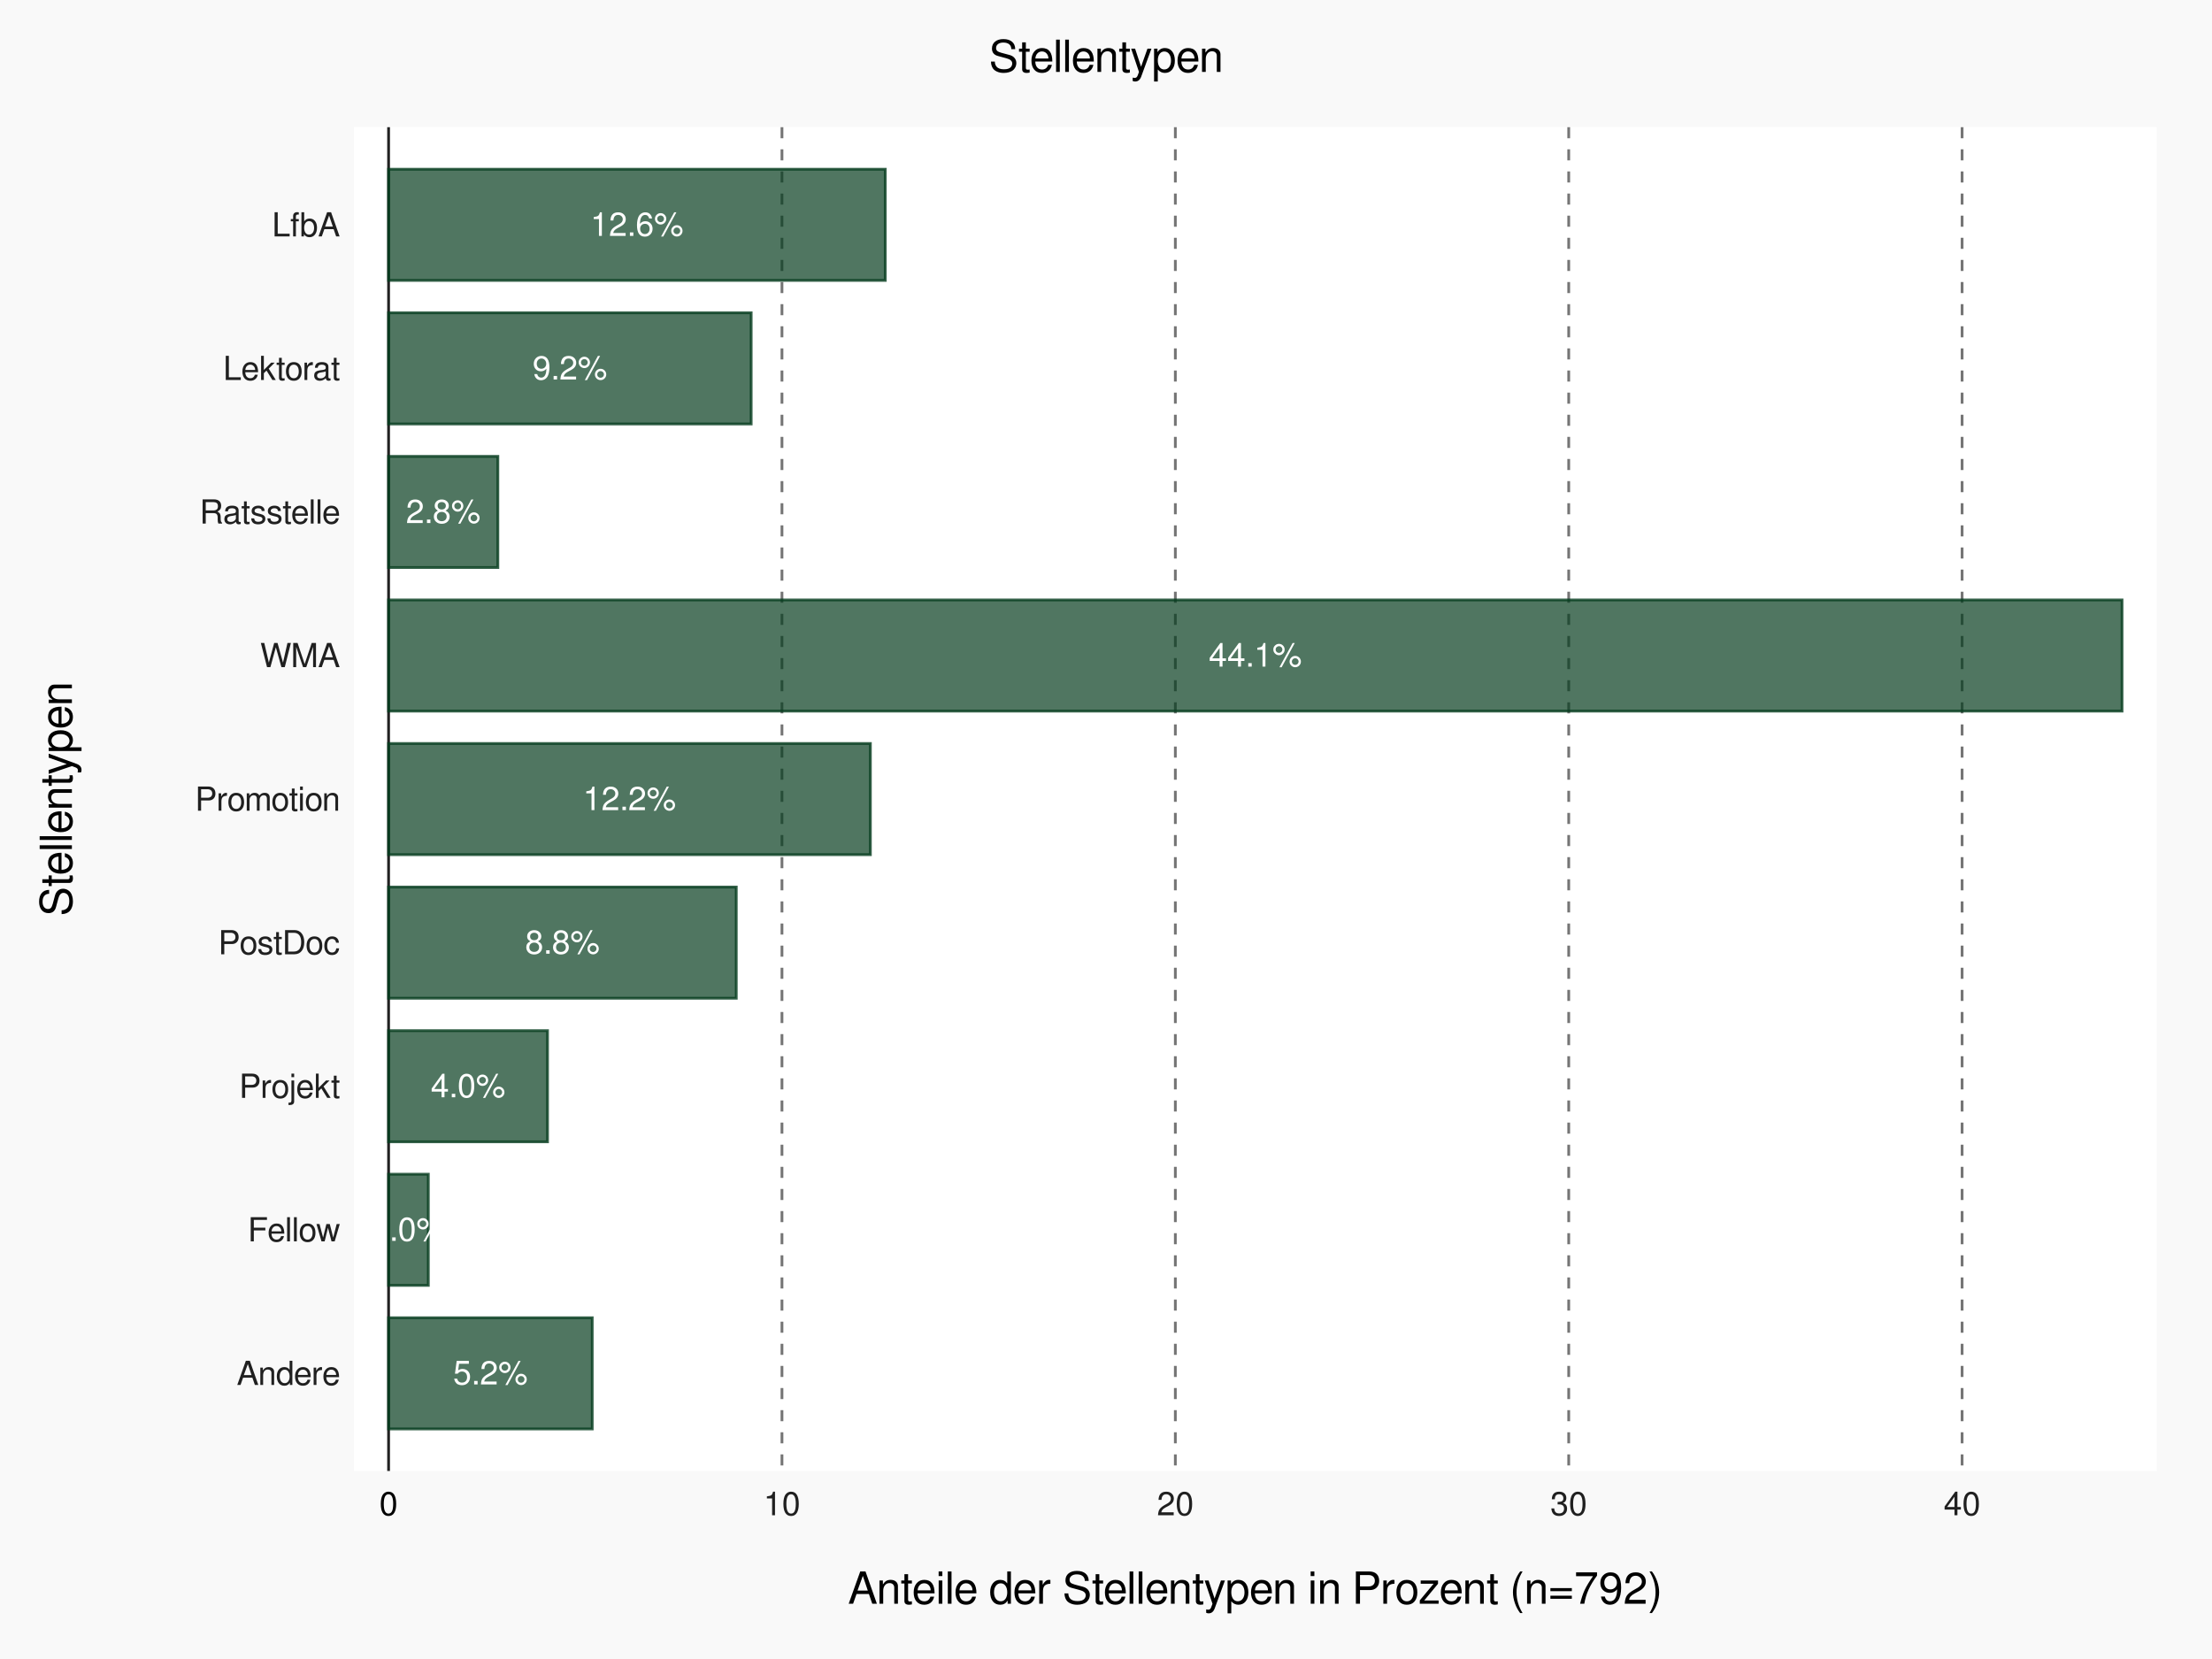
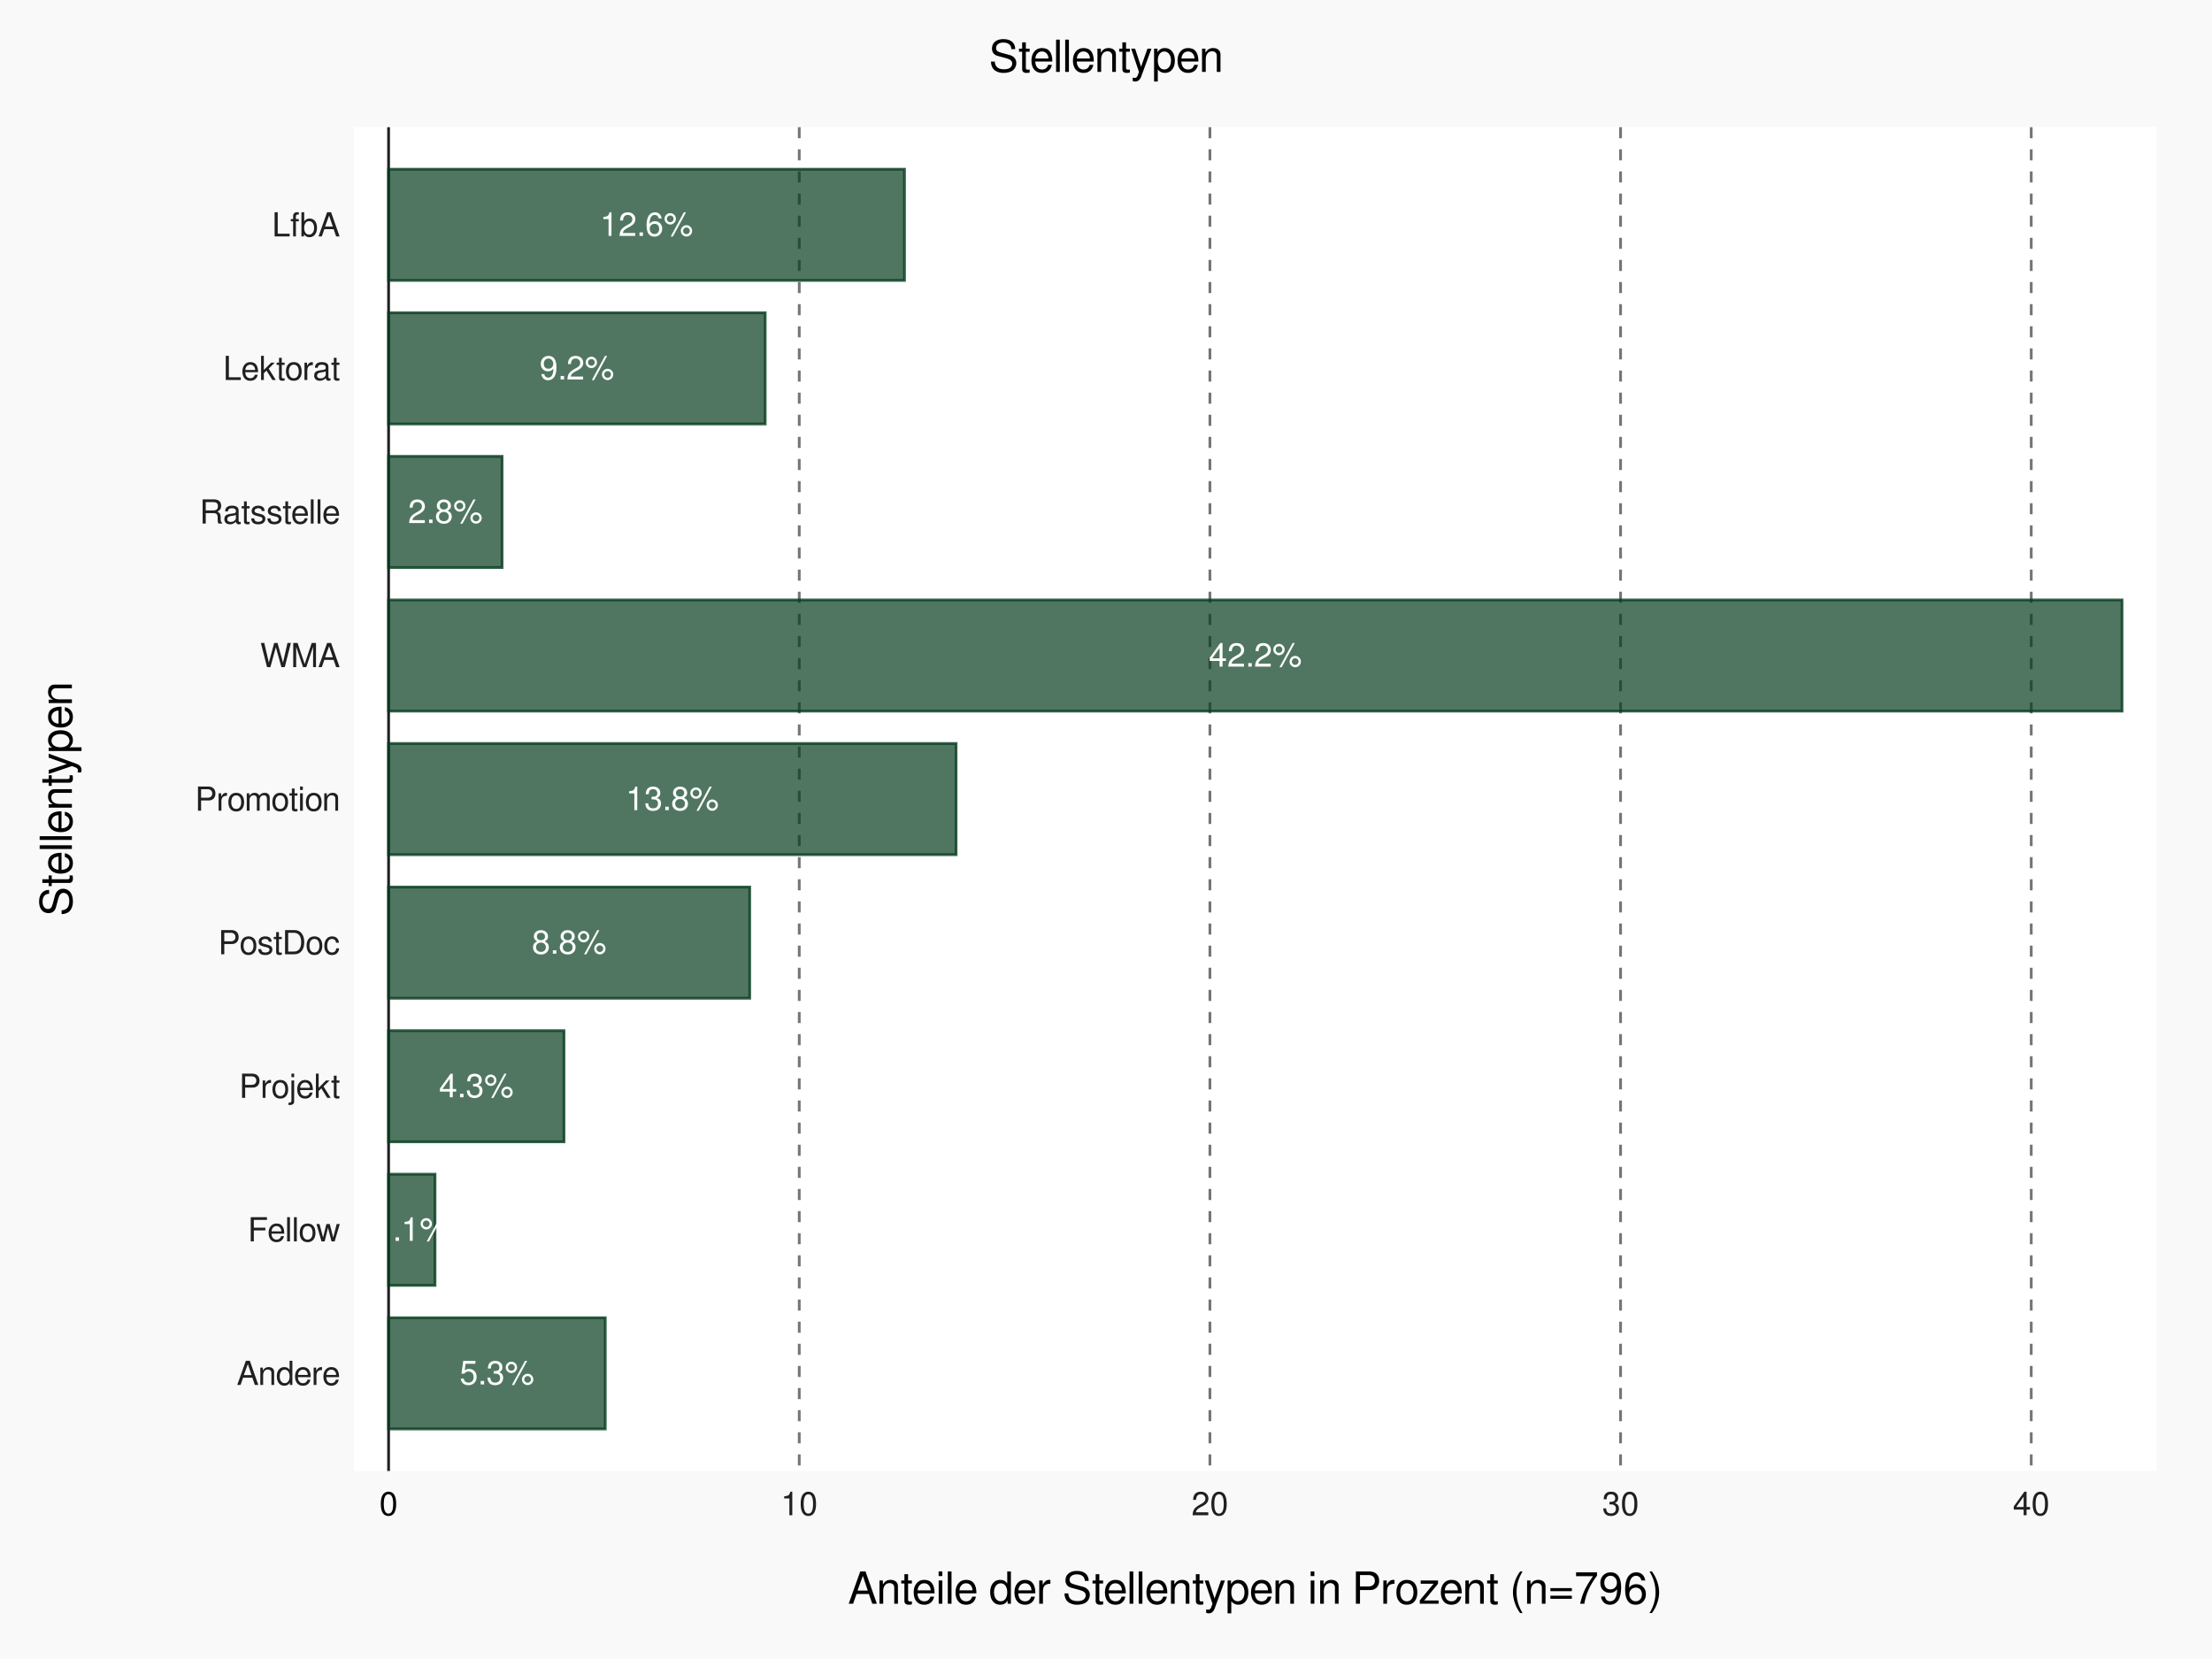
- <svg xmlns="http://www.w3.org/2000/svg" id="chart-004e97cc-4aba-4eda-834b-4d126632b274" class="pygal-chart" viewBox="0 0 800 600">
+ <svg xmlns="http://www.w3.org/2000/svg" id="chart-4bf3da1a-b6ee-474d-800a-458487cd5cae" class="pygal-chart" viewBox="0 0 800 600">
  <defs>
-     <style type="text/css">#chart-004e97cc-4aba-4eda-834b-4d126632b274{-webkit-user-select:none;-webkit-font-smoothing:antialiased;font-family:FreeSans}#chart-004e97cc-4aba-4eda-834b-4d126632b274 .title{font-family:FreeSans;font-size:16px}#chart-004e97cc-4aba-4eda-834b-4d126632b274 .legends .legend text{font-family:FreeSans;font-size:14px}#chart-004e97cc-4aba-4eda-834b-4d126632b274 .axis text{font-family:FreeSans;font-size:12px}#chart-004e97cc-4aba-4eda-834b-4d126632b274 .axis text.major{font-family:FreeSans;font-size:12px}#chart-004e97cc-4aba-4eda-834b-4d126632b274 .text-overlay text.value{font-family:FreeSans;font-size:12px}#chart-004e97cc-4aba-4eda-834b-4d126632b274 .text-overlay text.label{font-family:FreeSans;font-size:12px}#chart-004e97cc-4aba-4eda-834b-4d126632b274 .tooltip{font-family:FreeSans;font-size:14px}#chart-004e97cc-4aba-4eda-834b-4d126632b274 text.no_data{font-family:FreeSans;font-size:64px}
- #chart-004e97cc-4aba-4eda-834b-4d126632b274{background-color:rgba(249,249,249,1)}#chart-004e97cc-4aba-4eda-834b-4d126632b274 path,#chart-004e97cc-4aba-4eda-834b-4d126632b274 line,#chart-004e97cc-4aba-4eda-834b-4d126632b274 rect,#chart-004e97cc-4aba-4eda-834b-4d126632b274 circle{-webkit-transition:150ms;-moz-transition:150ms;transition:150ms}#chart-004e97cc-4aba-4eda-834b-4d126632b274 .graph &gt; .background{fill:rgba(249,249,249,1)}#chart-004e97cc-4aba-4eda-834b-4d126632b274 .plot &gt; .background{fill:rgba(255,255,255,1)}#chart-004e97cc-4aba-4eda-834b-4d126632b274 .graph{fill:rgba(0,0,0,.87)}#chart-004e97cc-4aba-4eda-834b-4d126632b274 text.no_data{fill:rgba(0,0,0,1)}#chart-004e97cc-4aba-4eda-834b-4d126632b274 .title{fill:rgba(0,0,0,1)}#chart-004e97cc-4aba-4eda-834b-4d126632b274 .legends .legend text{fill:rgba(0,0,0,.87)}#chart-004e97cc-4aba-4eda-834b-4d126632b274 .legends .legend:hover text{fill:rgba(0,0,0,1)}#chart-004e97cc-4aba-4eda-834b-4d126632b274 .axis .line{stroke:rgba(0,0,0,1)}#chart-004e97cc-4aba-4eda-834b-4d126632b274 .axis .guide.line{stroke:rgba(0,0,0,.54)}#chart-004e97cc-4aba-4eda-834b-4d126632b274 .axis .major.line{stroke:rgba(0,0,0,.87)}#chart-004e97cc-4aba-4eda-834b-4d126632b274 .axis text.major{fill:rgba(0,0,0,1)}#chart-004e97cc-4aba-4eda-834b-4d126632b274 .axis.y .guides:hover .guide.line,#chart-004e97cc-4aba-4eda-834b-4d126632b274 .line-graph .axis.x .guides:hover .guide.line,#chart-004e97cc-4aba-4eda-834b-4d126632b274 .stackedline-graph .axis.x .guides:hover .guide.line,#chart-004e97cc-4aba-4eda-834b-4d126632b274 .xy-graph .axis.x .guides:hover .guide.line{stroke:rgba(0,0,0,1)}#chart-004e97cc-4aba-4eda-834b-4d126632b274 .axis .guides:hover text{fill:rgba(0,0,0,1)}#chart-004e97cc-4aba-4eda-834b-4d126632b274 .reactive{fill-opacity:.7;stroke-opacity:.8}#chart-004e97cc-4aba-4eda-834b-4d126632b274 .ci{stroke:rgba(0,0,0,.87)}#chart-004e97cc-4aba-4eda-834b-4d126632b274 .reactive.active,#chart-004e97cc-4aba-4eda-834b-4d126632b274 .active .reactive{fill-opacity:.8;stroke-opacity:.9;stroke-width:4}#chart-004e97cc-4aba-4eda-834b-4d126632b274 .ci .reactive.active{stroke-width:1.5}#chart-004e97cc-4aba-4eda-834b-4d126632b274 .series text{fill:rgba(0,0,0,1)}#chart-004e97cc-4aba-4eda-834b-4d126632b274 .tooltip rect{fill:rgba(255,255,255,1);stroke:rgba(0,0,0,1);-webkit-transition:opacity 150ms;-moz-transition:opacity 150ms;transition:opacity 150ms}#chart-004e97cc-4aba-4eda-834b-4d126632b274 .tooltip .label{fill:rgba(0,0,0,.87)}#chart-004e97cc-4aba-4eda-834b-4d126632b274 .tooltip .label{fill:rgba(0,0,0,.87)}#chart-004e97cc-4aba-4eda-834b-4d126632b274 .tooltip .legend{font-size:.8em;fill:rgba(0,0,0,.54)}#chart-004e97cc-4aba-4eda-834b-4d126632b274 .tooltip .x_label{font-size:.6em;fill:rgba(0,0,0,1)}#chart-004e97cc-4aba-4eda-834b-4d126632b274 .tooltip .xlink{font-size:.5em;text-decoration:underline}#chart-004e97cc-4aba-4eda-834b-4d126632b274 .tooltip .value{font-size:1.5em}#chart-004e97cc-4aba-4eda-834b-4d126632b274 .bound{font-size:.5em}#chart-004e97cc-4aba-4eda-834b-4d126632b274 .max-value{font-size:.75em;fill:rgba(0,0,0,.54)}#chart-004e97cc-4aba-4eda-834b-4d126632b274 .map-element{fill:rgba(255,255,255,1);stroke:rgba(0,0,0,.54) !important}#chart-004e97cc-4aba-4eda-834b-4d126632b274 .map-element .reactive{fill-opacity:inherit;stroke-opacity:inherit}#chart-004e97cc-4aba-4eda-834b-4d126632b274 .color-0,#chart-004e97cc-4aba-4eda-834b-4d126632b274 .color-0 a:visited{stroke:#063d1e;fill:#063d1e}#chart-004e97cc-4aba-4eda-834b-4d126632b274 .text-overlay .color-0 text{fill:white}
- #chart-004e97cc-4aba-4eda-834b-4d126632b274 text.no_data{text-anchor:middle}#chart-004e97cc-4aba-4eda-834b-4d126632b274 .guide.line{fill:none}#chart-004e97cc-4aba-4eda-834b-4d126632b274 .centered{text-anchor:middle}#chart-004e97cc-4aba-4eda-834b-4d126632b274 .title{text-anchor:middle}#chart-004e97cc-4aba-4eda-834b-4d126632b274 .legends .legend text{fill-opacity:1}#chart-004e97cc-4aba-4eda-834b-4d126632b274 .axis.x text{text-anchor:middle}#chart-004e97cc-4aba-4eda-834b-4d126632b274 .axis.x:not(.web) text[transform]{text-anchor:start}#chart-004e97cc-4aba-4eda-834b-4d126632b274 .axis.x:not(.web) text[transform].backwards{text-anchor:end}#chart-004e97cc-4aba-4eda-834b-4d126632b274 .axis.y text{text-anchor:end}#chart-004e97cc-4aba-4eda-834b-4d126632b274 .axis.y text[transform].backwards{text-anchor:start}#chart-004e97cc-4aba-4eda-834b-4d126632b274 .axis.y2 text{text-anchor:start}#chart-004e97cc-4aba-4eda-834b-4d126632b274 .axis.y2 text[transform].backwards{text-anchor:end}#chart-004e97cc-4aba-4eda-834b-4d126632b274 .axis .guide.line{stroke-dasharray:4,4}#chart-004e97cc-4aba-4eda-834b-4d126632b274 .axis .major.guide.line{stroke-dasharray:6,6}#chart-004e97cc-4aba-4eda-834b-4d126632b274 .horizontal .axis.y .guide.line,#chart-004e97cc-4aba-4eda-834b-4d126632b274 .horizontal .axis.y2 .guide.line,#chart-004e97cc-4aba-4eda-834b-4d126632b274 .vertical .axis.x .guide.line{opacity:0}#chart-004e97cc-4aba-4eda-834b-4d126632b274 .horizontal .axis.always_show .guide.line,#chart-004e97cc-4aba-4eda-834b-4d126632b274 .vertical .axis.always_show .guide.line{opacity:1 !important}#chart-004e97cc-4aba-4eda-834b-4d126632b274 .axis.y .guides:hover .guide.line,#chart-004e97cc-4aba-4eda-834b-4d126632b274 .axis.y2 .guides:hover .guide.line,#chart-004e97cc-4aba-4eda-834b-4d126632b274 .axis.x .guides:hover .guide.line{opacity:1}#chart-004e97cc-4aba-4eda-834b-4d126632b274 .axis .guides:hover text{opacity:1}#chart-004e97cc-4aba-4eda-834b-4d126632b274 .nofill{fill:none}#chart-004e97cc-4aba-4eda-834b-4d126632b274 .subtle-fill{fill-opacity:.2}#chart-004e97cc-4aba-4eda-834b-4d126632b274 .dot{stroke-width:1px;fill-opacity:1}#chart-004e97cc-4aba-4eda-834b-4d126632b274 .dot.active{stroke-width:5px}#chart-004e97cc-4aba-4eda-834b-4d126632b274 .dot.negative{fill:transparent}#chart-004e97cc-4aba-4eda-834b-4d126632b274 text,#chart-004e97cc-4aba-4eda-834b-4d126632b274 tspan{stroke:none !important}#chart-004e97cc-4aba-4eda-834b-4d126632b274 .series text.active{opacity:1}#chart-004e97cc-4aba-4eda-834b-4d126632b274 .tooltip rect{fill-opacity:.95;stroke-width:.5}#chart-004e97cc-4aba-4eda-834b-4d126632b274 .tooltip text{fill-opacity:1}#chart-004e97cc-4aba-4eda-834b-4d126632b274 .showable{visibility:hidden}#chart-004e97cc-4aba-4eda-834b-4d126632b274 .showable.shown{visibility:visible}#chart-004e97cc-4aba-4eda-834b-4d126632b274 .gauge-background{fill:rgba(229,229,229,1);stroke:none}#chart-004e97cc-4aba-4eda-834b-4d126632b274 .bg-lines{stroke:rgba(249,249,249,1);stroke-width:2px}</style>
+     <style type="text/css">#chart-4bf3da1a-b6ee-474d-800a-458487cd5cae{-webkit-user-select:none;-webkit-font-smoothing:antialiased;font-family:FreeSans}#chart-4bf3da1a-b6ee-474d-800a-458487cd5cae .title{font-family:FreeSans;font-size:16px}#chart-4bf3da1a-b6ee-474d-800a-458487cd5cae .legends .legend text{font-family:FreeSans;font-size:14px}#chart-4bf3da1a-b6ee-474d-800a-458487cd5cae .axis text{font-family:FreeSans;font-size:12px}#chart-4bf3da1a-b6ee-474d-800a-458487cd5cae .axis text.major{font-family:FreeSans;font-size:12px}#chart-4bf3da1a-b6ee-474d-800a-458487cd5cae .text-overlay text.value{font-family:FreeSans;font-size:12px}#chart-4bf3da1a-b6ee-474d-800a-458487cd5cae .text-overlay text.label{font-family:FreeSans;font-size:12px}#chart-4bf3da1a-b6ee-474d-800a-458487cd5cae .tooltip{font-family:FreeSans;font-size:14px}#chart-4bf3da1a-b6ee-474d-800a-458487cd5cae text.no_data{font-family:FreeSans;font-size:64px}
+ #chart-4bf3da1a-b6ee-474d-800a-458487cd5cae{background-color:rgba(249,249,249,1)}#chart-4bf3da1a-b6ee-474d-800a-458487cd5cae path,#chart-4bf3da1a-b6ee-474d-800a-458487cd5cae line,#chart-4bf3da1a-b6ee-474d-800a-458487cd5cae rect,#chart-4bf3da1a-b6ee-474d-800a-458487cd5cae circle{-webkit-transition:150ms;-moz-transition:150ms;transition:150ms}#chart-4bf3da1a-b6ee-474d-800a-458487cd5cae .graph &gt; .background{fill:rgba(249,249,249,1)}#chart-4bf3da1a-b6ee-474d-800a-458487cd5cae .plot &gt; .background{fill:rgba(255,255,255,1)}#chart-4bf3da1a-b6ee-474d-800a-458487cd5cae .graph{fill:rgba(0,0,0,.87)}#chart-4bf3da1a-b6ee-474d-800a-458487cd5cae text.no_data{fill:rgba(0,0,0,1)}#chart-4bf3da1a-b6ee-474d-800a-458487cd5cae .title{fill:rgba(0,0,0,1)}#chart-4bf3da1a-b6ee-474d-800a-458487cd5cae .legends .legend text{fill:rgba(0,0,0,.87)}#chart-4bf3da1a-b6ee-474d-800a-458487cd5cae .legends .legend:hover text{fill:rgba(0,0,0,1)}#chart-4bf3da1a-b6ee-474d-800a-458487cd5cae .axis .line{stroke:rgba(0,0,0,1)}#chart-4bf3da1a-b6ee-474d-800a-458487cd5cae .axis .guide.line{stroke:rgba(0,0,0,.54)}#chart-4bf3da1a-b6ee-474d-800a-458487cd5cae .axis .major.line{stroke:rgba(0,0,0,.87)}#chart-4bf3da1a-b6ee-474d-800a-458487cd5cae .axis text.major{fill:rgba(0,0,0,1)}#chart-4bf3da1a-b6ee-474d-800a-458487cd5cae .axis.y .guides:hover .guide.line,#chart-4bf3da1a-b6ee-474d-800a-458487cd5cae .line-graph .axis.x .guides:hover .guide.line,#chart-4bf3da1a-b6ee-474d-800a-458487cd5cae .stackedline-graph .axis.x .guides:hover .guide.line,#chart-4bf3da1a-b6ee-474d-800a-458487cd5cae .xy-graph .axis.x .guides:hover .guide.line{stroke:rgba(0,0,0,1)}#chart-4bf3da1a-b6ee-474d-800a-458487cd5cae .axis .guides:hover text{fill:rgba(0,0,0,1)}#chart-4bf3da1a-b6ee-474d-800a-458487cd5cae .reactive{fill-opacity:.7;stroke-opacity:.8}#chart-4bf3da1a-b6ee-474d-800a-458487cd5cae .ci{stroke:rgba(0,0,0,.87)}#chart-4bf3da1a-b6ee-474d-800a-458487cd5cae .reactive.active,#chart-4bf3da1a-b6ee-474d-800a-458487cd5cae .active .reactive{fill-opacity:.8;stroke-opacity:.9;stroke-width:4}#chart-4bf3da1a-b6ee-474d-800a-458487cd5cae .ci .reactive.active{stroke-width:1.5}#chart-4bf3da1a-b6ee-474d-800a-458487cd5cae .series text{fill:rgba(0,0,0,1)}#chart-4bf3da1a-b6ee-474d-800a-458487cd5cae .tooltip rect{fill:rgba(255,255,255,1);stroke:rgba(0,0,0,1);-webkit-transition:opacity 150ms;-moz-transition:opacity 150ms;transition:opacity 150ms}#chart-4bf3da1a-b6ee-474d-800a-458487cd5cae .tooltip .label{fill:rgba(0,0,0,.87)}#chart-4bf3da1a-b6ee-474d-800a-458487cd5cae .tooltip .label{fill:rgba(0,0,0,.87)}#chart-4bf3da1a-b6ee-474d-800a-458487cd5cae .tooltip .legend{font-size:.8em;fill:rgba(0,0,0,.54)}#chart-4bf3da1a-b6ee-474d-800a-458487cd5cae .tooltip .x_label{font-size:.6em;fill:rgba(0,0,0,1)}#chart-4bf3da1a-b6ee-474d-800a-458487cd5cae .tooltip .xlink{font-size:.5em;text-decoration:underline}#chart-4bf3da1a-b6ee-474d-800a-458487cd5cae .tooltip .value{font-size:1.5em}#chart-4bf3da1a-b6ee-474d-800a-458487cd5cae .bound{font-size:.5em}#chart-4bf3da1a-b6ee-474d-800a-458487cd5cae .max-value{font-size:.75em;fill:rgba(0,0,0,.54)}#chart-4bf3da1a-b6ee-474d-800a-458487cd5cae .map-element{fill:rgba(255,255,255,1);stroke:rgba(0,0,0,.54) !important}#chart-4bf3da1a-b6ee-474d-800a-458487cd5cae .map-element .reactive{fill-opacity:inherit;stroke-opacity:inherit}#chart-4bf3da1a-b6ee-474d-800a-458487cd5cae .color-0,#chart-4bf3da1a-b6ee-474d-800a-458487cd5cae .color-0 a:visited{stroke:#063d1e;fill:#063d1e}#chart-4bf3da1a-b6ee-474d-800a-458487cd5cae .text-overlay .color-0 text{fill:white}
+ #chart-4bf3da1a-b6ee-474d-800a-458487cd5cae text.no_data{text-anchor:middle}#chart-4bf3da1a-b6ee-474d-800a-458487cd5cae .guide.line{fill:none}#chart-4bf3da1a-b6ee-474d-800a-458487cd5cae .centered{text-anchor:middle}#chart-4bf3da1a-b6ee-474d-800a-458487cd5cae .title{text-anchor:middle}#chart-4bf3da1a-b6ee-474d-800a-458487cd5cae .legends .legend text{fill-opacity:1}#chart-4bf3da1a-b6ee-474d-800a-458487cd5cae .axis.x text{text-anchor:middle}#chart-4bf3da1a-b6ee-474d-800a-458487cd5cae .axis.x:not(.web) text[transform]{text-anchor:start}#chart-4bf3da1a-b6ee-474d-800a-458487cd5cae .axis.x:not(.web) text[transform].backwards{text-anchor:end}#chart-4bf3da1a-b6ee-474d-800a-458487cd5cae .axis.y text{text-anchor:end}#chart-4bf3da1a-b6ee-474d-800a-458487cd5cae .axis.y text[transform].backwards{text-anchor:start}#chart-4bf3da1a-b6ee-474d-800a-458487cd5cae .axis.y2 text{text-anchor:start}#chart-4bf3da1a-b6ee-474d-800a-458487cd5cae .axis.y2 text[transform].backwards{text-anchor:end}#chart-4bf3da1a-b6ee-474d-800a-458487cd5cae .axis .guide.line{stroke-dasharray:4,4}#chart-4bf3da1a-b6ee-474d-800a-458487cd5cae .axis .major.guide.line{stroke-dasharray:6,6}#chart-4bf3da1a-b6ee-474d-800a-458487cd5cae .horizontal .axis.y .guide.line,#chart-4bf3da1a-b6ee-474d-800a-458487cd5cae .horizontal .axis.y2 .guide.line,#chart-4bf3da1a-b6ee-474d-800a-458487cd5cae .vertical .axis.x .guide.line{opacity:0}#chart-4bf3da1a-b6ee-474d-800a-458487cd5cae .horizontal .axis.always_show .guide.line,#chart-4bf3da1a-b6ee-474d-800a-458487cd5cae .vertical .axis.always_show .guide.line{opacity:1 !important}#chart-4bf3da1a-b6ee-474d-800a-458487cd5cae .axis.y .guides:hover .guide.line,#chart-4bf3da1a-b6ee-474d-800a-458487cd5cae .axis.y2 .guides:hover .guide.line,#chart-4bf3da1a-b6ee-474d-800a-458487cd5cae .axis.x .guides:hover .guide.line{opacity:1}#chart-4bf3da1a-b6ee-474d-800a-458487cd5cae .axis .guides:hover text{opacity:1}#chart-4bf3da1a-b6ee-474d-800a-458487cd5cae .nofill{fill:none}#chart-4bf3da1a-b6ee-474d-800a-458487cd5cae .subtle-fill{fill-opacity:.2}#chart-4bf3da1a-b6ee-474d-800a-458487cd5cae .dot{stroke-width:1px;fill-opacity:1}#chart-4bf3da1a-b6ee-474d-800a-458487cd5cae .dot.active{stroke-width:5px}#chart-4bf3da1a-b6ee-474d-800a-458487cd5cae .dot.negative{fill:transparent}#chart-4bf3da1a-b6ee-474d-800a-458487cd5cae text,#chart-4bf3da1a-b6ee-474d-800a-458487cd5cae tspan{stroke:none !important}#chart-4bf3da1a-b6ee-474d-800a-458487cd5cae .series text.active{opacity:1}#chart-4bf3da1a-b6ee-474d-800a-458487cd5cae .tooltip rect{fill-opacity:.95;stroke-width:.5}#chart-4bf3da1a-b6ee-474d-800a-458487cd5cae .tooltip text{fill-opacity:1}#chart-4bf3da1a-b6ee-474d-800a-458487cd5cae .showable{visibility:hidden}#chart-4bf3da1a-b6ee-474d-800a-458487cd5cae .showable.shown{visibility:visible}#chart-4bf3da1a-b6ee-474d-800a-458487cd5cae .gauge-background{fill:rgba(229,229,229,1);stroke:none}#chart-4bf3da1a-b6ee-474d-800a-458487cd5cae .bg-lines{stroke:rgba(249,249,249,1);stroke-width:2px}</style>
  </defs>
  <g class="graph horizontalbar-graph horizontal">
    <rect x="0" y="0" width="800" height="600" class="background" />
    <g transform="translate(128, 46)" class="plot">
      <rect x="0" y="0" width="652.0" height="486" class="background" />
      <g class="axis y">
        <g class="guides">
          <text x="-5" y="454.892" class="">Andere</text>
        </g>
        <g class="guides">
          <text x="-5" y="402.969" class="">Fellow</text>
        </g>
        <g class="guides">
          <text x="-5" y="351.046" class="">Projekt</text>
        </g>
        <g class="guides">
          <text x="-5" y="299.123" class="">PostDoc</text>
        </g>
        <g class="guides">
          <text x="-5" y="247.2" class="">Promotion</text>
        </g>
        <g class="guides">
          <text x="-5" y="195.277" class="">WMA</text>
        </g>
        <g class="guides">
          <text x="-5" y="143.354" class="">Ratsstelle</text>
        </g>
        <g class="guides">
          <text x="-5" y="91.431" class="">Lektorat</text>
        </g>
        <g class="guides">
          <text x="-5" y="39.508" class="">LfbA</text>
        </g>
      </g>
      <g class="axis x always_show">
        <g class="guides">
          <path d="M12.538 0 v486" class="axis major line" />
          <text x="12.538" y="502.0" class="major">0</text>
        </g>
        <g class="guides">
-           <path d="M154.809 0 v486" class="guide line" />
-           <text x="154.809" y="502.0" class="">10</text>
+           <path d="M161.06 0 v486" class="guide line" />
+           <text x="161.06" y="502.0" class="">10</text>
        </g>
        <g class="guides">
-           <path d="M297.079 0 v486" class="guide line" />
-           <text x="297.079" y="502.0" class="">20</text>
+           <path d="M309.581 0 v486" class="guide line" />
+           <text x="309.581" y="502.0" class="">20</text>
        </g>
        <g class="guides">
-           <path d="M439.349 0 v486" class="guide line" />
-           <text x="439.349" y="502.0" class="">30</text>
+           <path d="M458.102 0 v486" class="guide line" />
+           <text x="458.102" y="502.0" class="">30</text>
        </g>
        <g class="guides">
-           <path d="M581.619 0 v486" class="guide line" />
-           <text x="581.619" y="502.0" class="">40</text>
+           <path d="M606.623 0 v486" class="guide line" />
+           <text x="606.623" y="502.0" class="">40</text>
        </g>
      </g>
      <g class="series serie-0 color-0">
        <g class="bars">
          <g class="bar">
-             <rect x="12.538" y="430.588" rx="0" ry="0" width="73.65" height="40.209" class="rect reactive tooltip-trigger" />
+             <rect x="12.538" y="430.588" rx="0" ry="0" width="78.365" height="40.209" class="rect reactive tooltip-trigger" />
          </g>
          <g class="bar">
-             <rect x="12.538" y="378.665" rx="0" ry="0" width="14.371" height="40.209" class="rect reactive tooltip-trigger" />
+             <rect x="12.538" y="378.665" rx="0" ry="0" width="16.793" height="40.209" class="rect reactive tooltip-trigger" />
          </g>
          <g class="bar">
-             <rect x="12.538" y="326.742" rx="0" ry="0" width="57.483" height="40.209" class="rect reactive tooltip-trigger" />
+             <rect x="12.538" y="326.742" rx="0" ry="0" width="63.439" height="40.209" class="rect reactive tooltip-trigger" />
          </g>
          <g class="bar">
-             <rect x="12.538" y="274.818" rx="0" ry="0" width="125.744" height="40.209" class="rect reactive tooltip-trigger" />
+             <rect x="12.538" y="274.818" rx="0" ry="0" width="130.609" height="40.209" class="rect reactive tooltip-trigger" />
          </g>
          <g class="bar">
-             <rect x="12.538" y="222.895" rx="0" ry="0" width="174.245" height="40.209" class="rect reactive tooltip-trigger" />
+             <rect x="12.538" y="222.895" rx="0" ry="0" width="205.243" height="40.209" class="rect reactive tooltip-trigger" />
          </g>
          <g class="bar">
            <rect x="12.538" y="170.972" rx="0" ry="0" width="626.923" height="40.209" class="rect reactive tooltip-trigger" />
          </g>
          <g class="bar">
-             <rect x="12.538" y="119.049" rx="0" ry="0" width="39.52" height="40.209" class="rect reactive tooltip-trigger" />
+             <rect x="12.538" y="119.049" rx="0" ry="0" width="41.049" height="40.209" class="rect reactive tooltip-trigger" />
          </g>
          <g class="bar">
-             <rect x="12.538" y="67.126" rx="0" ry="0" width="131.133" height="40.209" class="rect reactive tooltip-trigger" />
+             <rect x="12.538" y="67.126" rx="0" ry="0" width="136.207" height="40.209" class="rect reactive tooltip-trigger" />
          </g>
          <g class="bar">
-             <rect x="12.538" y="15.203" rx="0" ry="0" width="179.634" height="40.209" class="rect reactive tooltip-trigger" />
+             <rect x="12.538" y="15.203" rx="0" ry="0" width="186.584" height="40.209" class="rect reactive tooltip-trigger" />
          </g>
        </g>
      </g>
    </g>
    <g class="titles">
      <text x="400.0" y="26" class="title plot_title">Stellentypen</text>
-       <text x="454.0" y="580" class="title">Anteile der Stellentypen in Prozent (n=792)</text>
+       <text x="454.0" y="580" class="title">Anteile der Stellentypen in Prozent (n=796)</text>
      <text x="0" y="315.0" class="title" transform="rotate(-90 0 289)">Stellentypen</text>
    </g>
    <g transform="translate(128, 46)" class="plot overlay">
      <g class="series serie-0 color-0" />
    </g>
    <g transform="translate(128, 46)" class="plot text-overlay">
      <g class="series serie-0 color-0">
-         <text text-anchor="middle" x="49.363" y="454.692" class="value">5.2%</text>
-         <text text-anchor="middle" x="19.724" y="402.769" class="value">1.0%</text>
-         <text text-anchor="middle" x="41.28" y="350.846" class="value">4.0%</text>
-         <text text-anchor="middle" x="75.41" y="298.923" class="value">8.8%</text>
-         <text text-anchor="middle" x="99.661" y="247" class="value">12.2%</text>
-         <text text-anchor="middle" x="326.0" y="195.077" class="value">44.1%</text>
-         <text text-anchor="middle" x="32.298" y="143.154" class="value">2.8%</text>
-         <text text-anchor="middle" x="78.105" y="91.231" class="value">9.2%</text>
-         <text text-anchor="middle" x="102.356" y="39.308" class="value">12.6%</text>
+         <text text-anchor="middle" x="51.721" y="454.692" class="value">5.3%</text>
+         <text text-anchor="middle" x="20.935" y="402.769" class="value">1.1%</text>
+         <text text-anchor="middle" x="44.258" y="350.846" class="value">4.3%</text>
+         <text text-anchor="middle" x="77.843" y="298.923" class="value">8.8%</text>
+         <text text-anchor="middle" x="115.16" y="247" class="value">13.8%</text>
+         <text text-anchor="middle" x="326" y="195.077" class="value">42.2%</text>
+         <text text-anchor="middle" x="33.063" y="143.154" class="value">2.8%</text>
+         <text text-anchor="middle" x="80.642" y="91.231" class="value">9.2%</text>
+         <text text-anchor="middle" x="105.831" y="39.308" class="value">12.6%</text>
      </g>
    </g>
    <g transform="translate(128, 46)" class="plot tooltip-overlay">
      <g transform="translate(0 0)" style="opacity: 0" class="tooltip">
        <rect rx="0" ry="0" width="0" height="0" class="tooltip-box" />
        <g class="text" />
      </g>
    </g>
  </g>
</svg>
